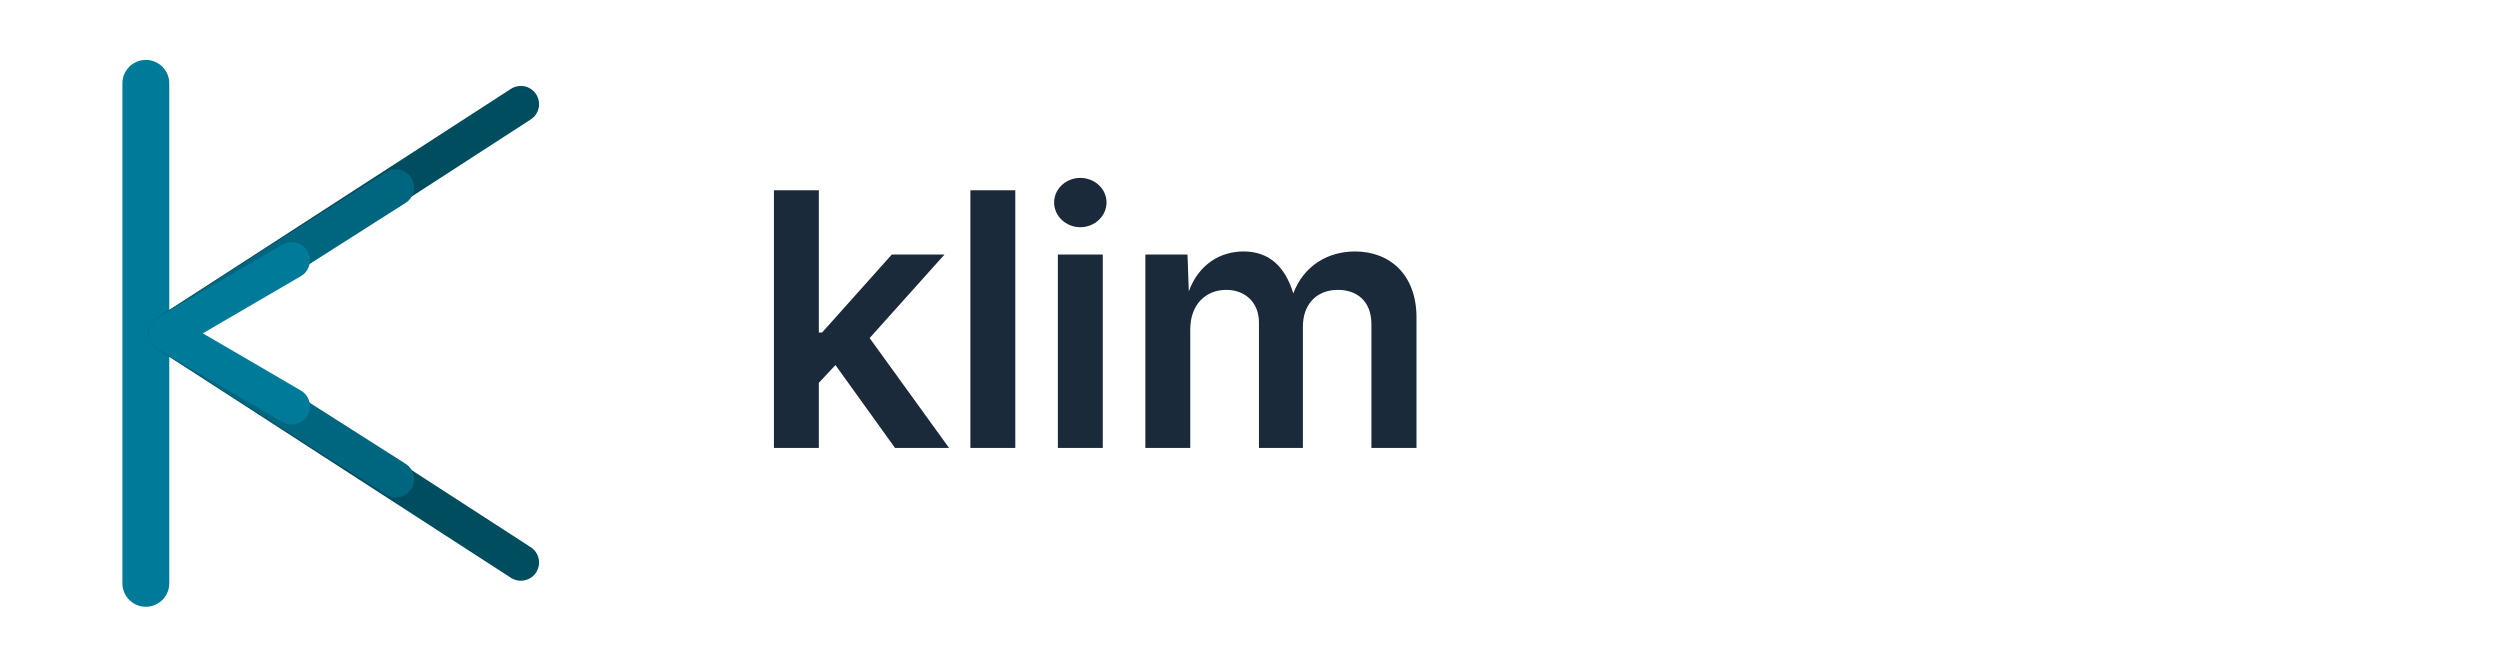
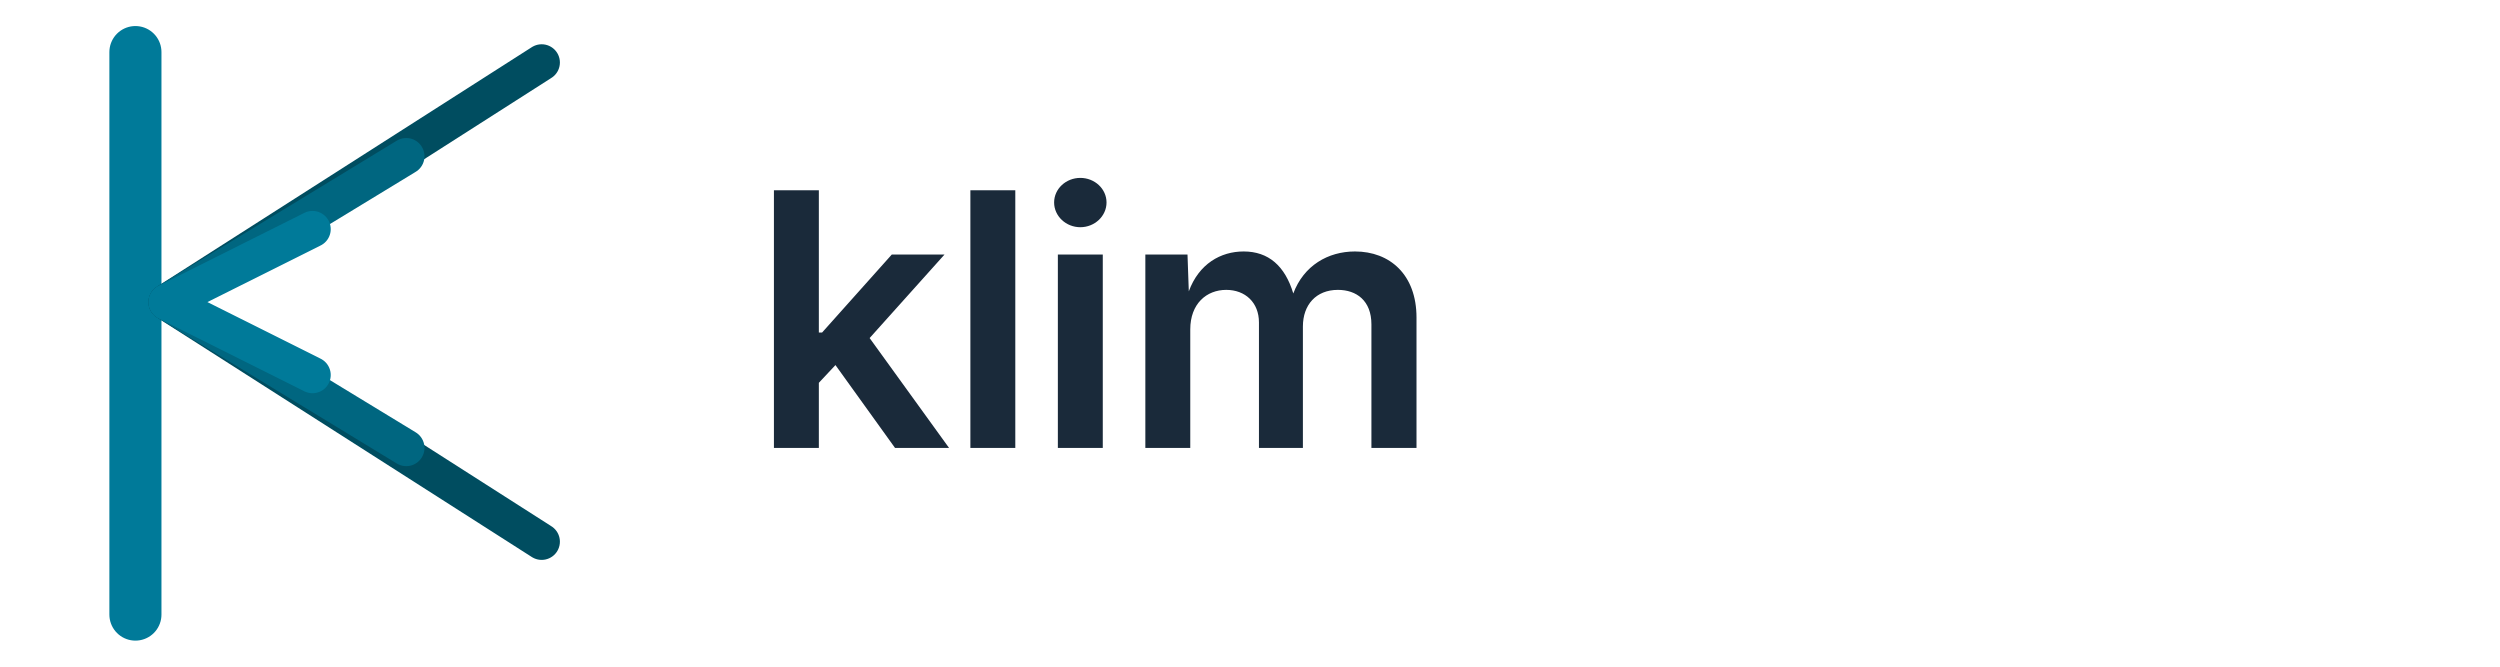
<svg xmlns="http://www.w3.org/2000/svg" viewBox="0 0 240 64" role="img" aria-labelledby="title desc">
  <g stroke-linecap="round" stroke-linejoin="round" fill="none">
-     <line x1="14" y1="8" x2="14" y2="56" stroke="#007a99" stroke-width="4.5" />
-     <polyline points="50,10 16,32 50,54" stroke="#004d60" stroke-width="3.5" />
-     <polyline points="38,18 16,32 38,46" stroke="#006680" stroke-width="3.5" />
-     <polyline points="28,25 16,32 28,39" stroke="#007a99" stroke-width="3.5" />
+     <line x1="13" y1="5" x2="13" y2="59" stroke="#007a99" stroke-width="5" />
+     <polyline points="52,6 16,29 52,52" stroke="#004d60" stroke-width="3.5" />
+     <polyline points="39,15 16,29 39,43" stroke="#006680" stroke-width="3.5" />
+     <polyline points="30,22 16,29 30,36" stroke="#007a99" stroke-width="3.5" />
  </g>
  <text x="72" y="43" font-family="'Inter', 'SF Pro Display', 'Segoe UI', system-ui, sans-serif" font-size="34" font-weight="600" letter-spacing="-0.5" fill="#1a2a3a">klim</text>
</svg>
